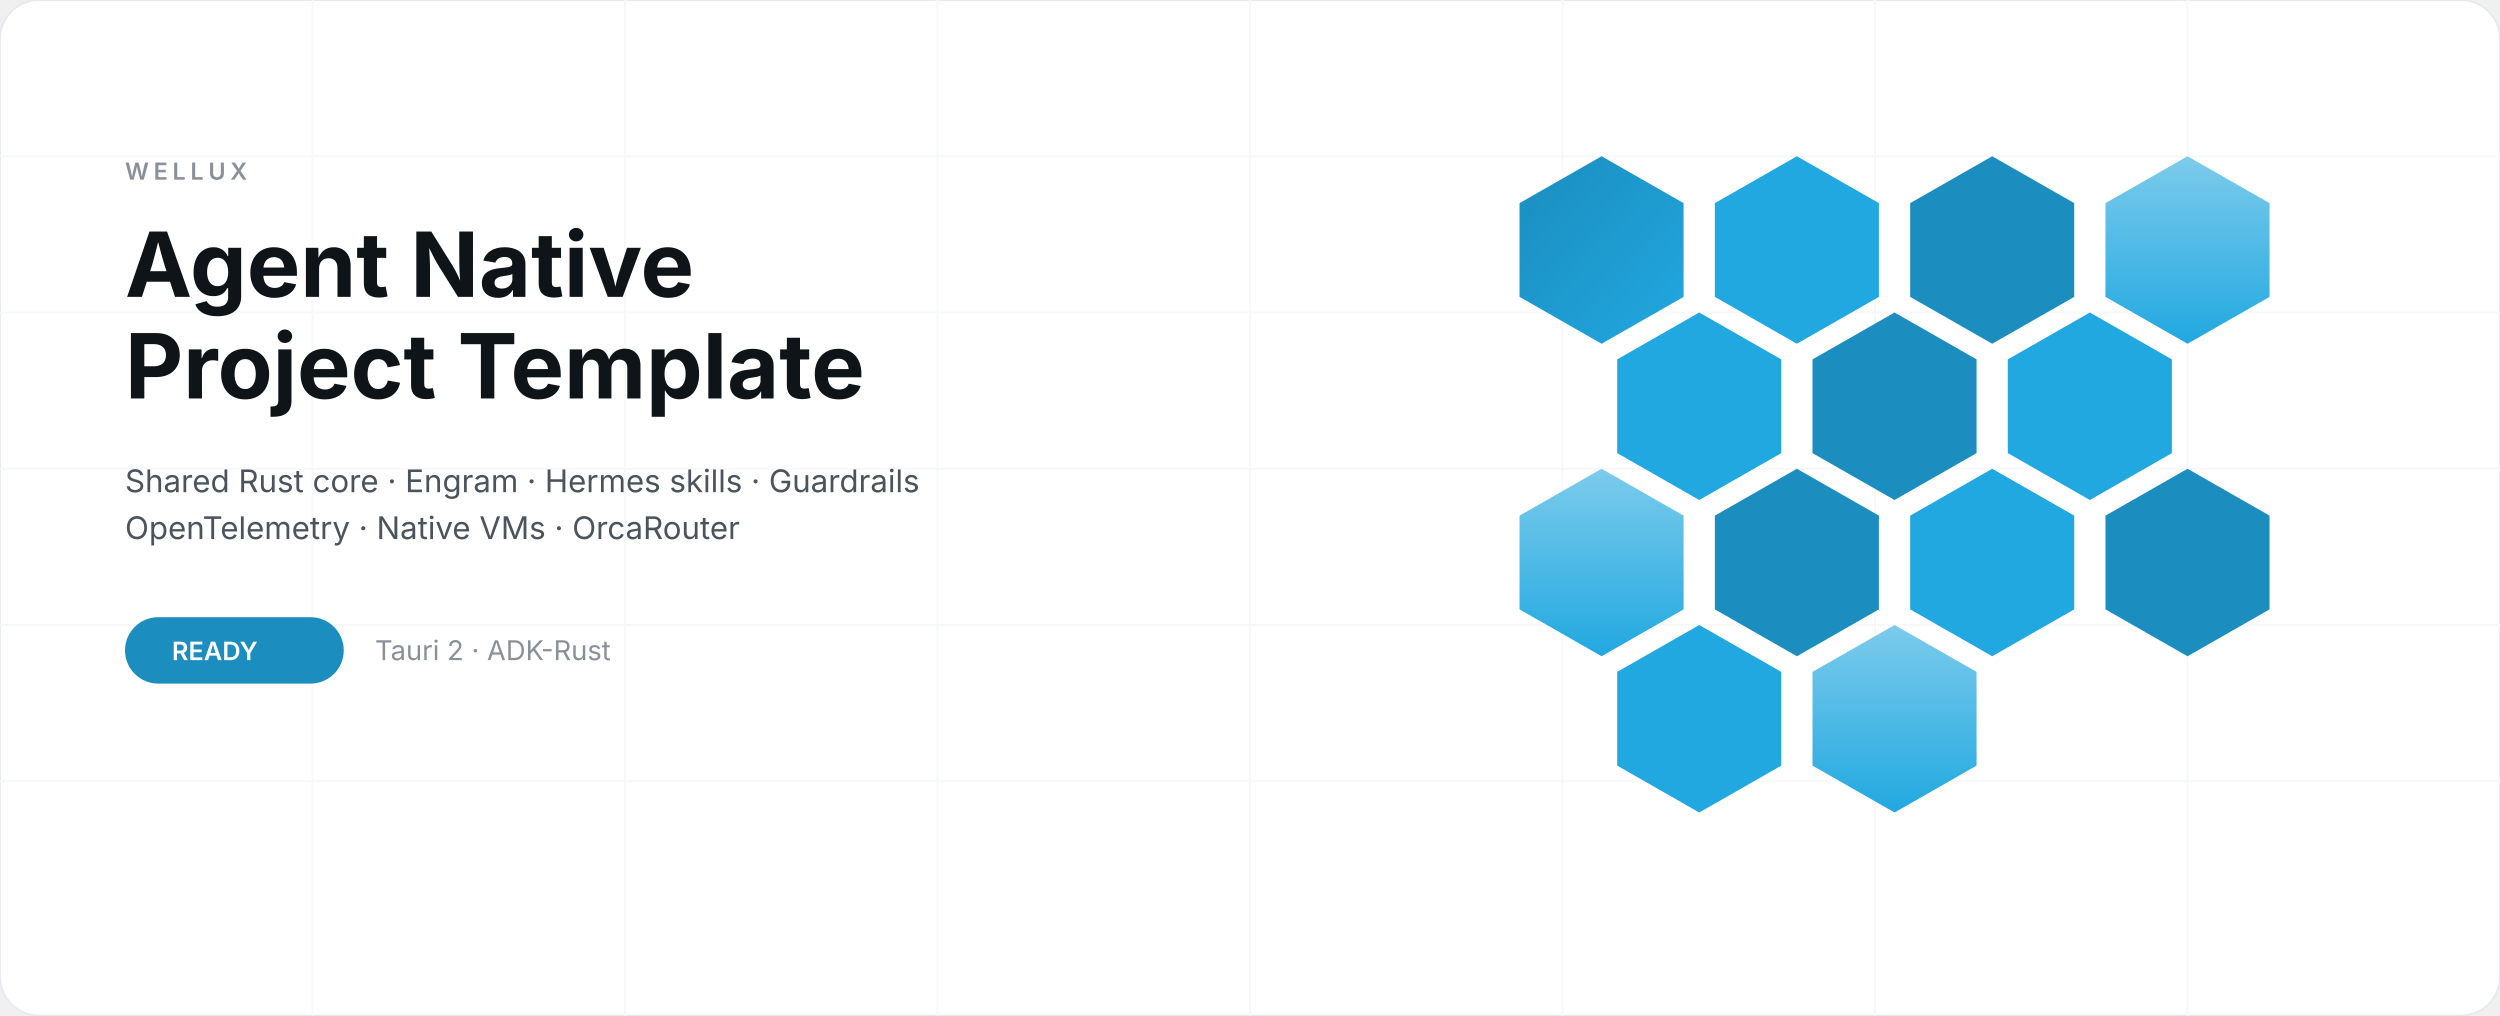
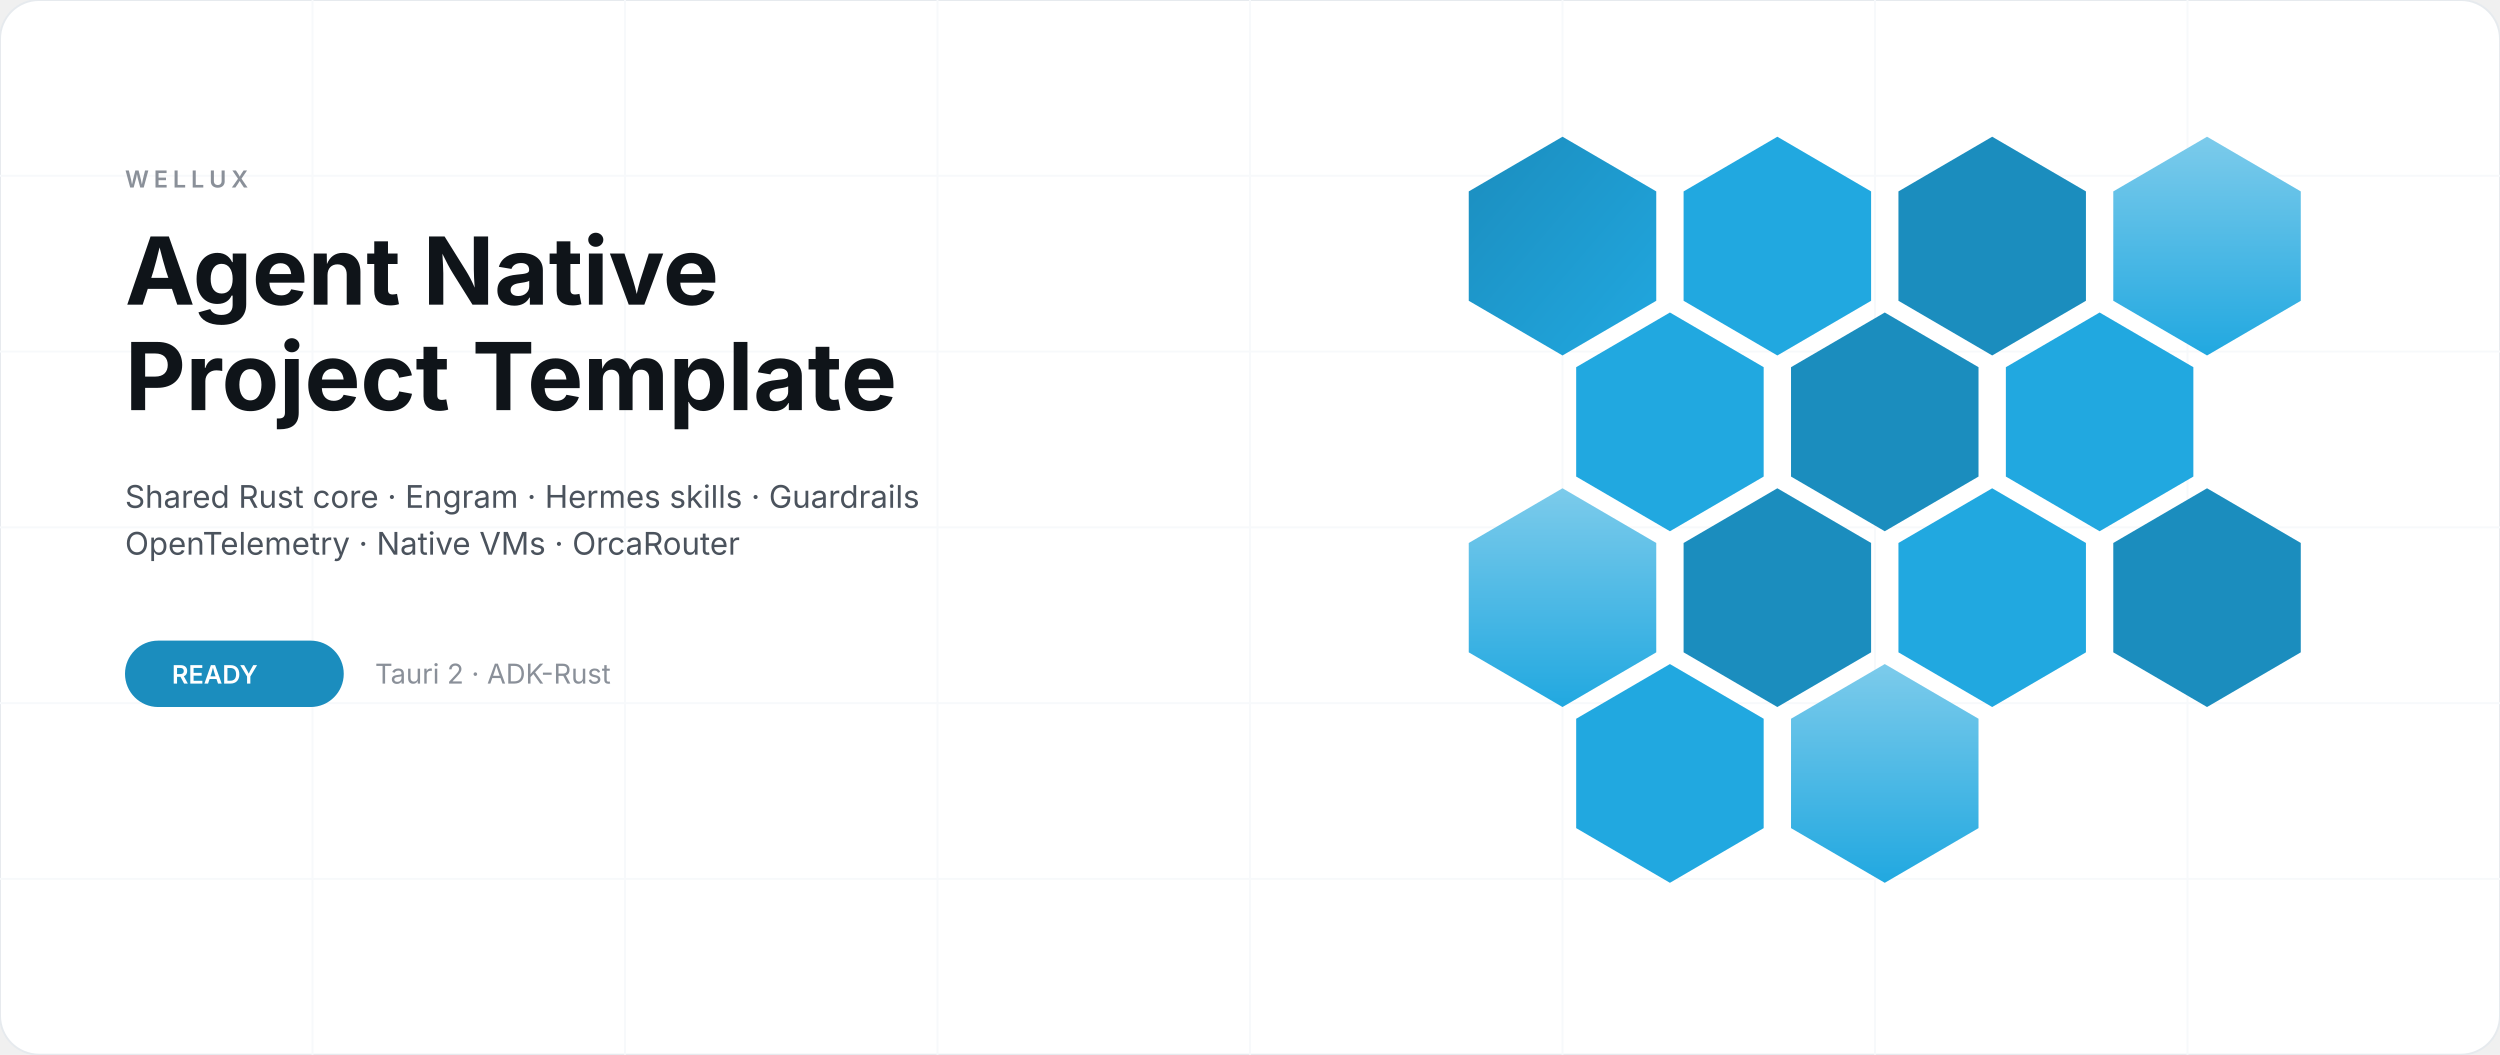
- <svg xmlns="http://www.w3.org/2000/svg" viewBox="0 0 1280 520" width="100%">
+ <svg xmlns="http://www.w3.org/2000/svg" viewBox="0 0 1280 540" width="100%">
  <defs>
    <style>
-       .rise { animation: rise .9s cubic-bezier(.16,.84,.32,1) both; }
-       .drop { animation: drop .7s cubic-bezier(.16,.84,.32,1) both; }
-       .float { animation: float 4s ease-in-out infinite; }
-       @keyframes rise { from { opacity: 0; transform: translateY(16px); } to { opacity: 1; transform: none; } }
-       @keyframes drop { from { opacity: 0; transform: translateY(-28px) rotateX(20deg); } to { opacity: 1; transform: none; } }
-       @keyframes float { 0%,100% { transform: translateY(0); } 50% { transform: translateY(-6px); } }
-       @media (prefers-reduced-motion: reduce) { .rise, .drop, .float { animation: none; } }
+       .rise { animation: rise .85s cubic-bezier(.2,.8,.2,1) both; }
+       .drop { animation: drop .65s cubic-bezier(.2,.8,.2,1) both; }
+       .float { animation: float 5s ease-in-out infinite; }
+       .glow { animation: glow 3s ease-in-out infinite; }
+       @keyframes rise { from { opacity: 0; transform: translateY(14px); } to { opacity: 1; transform: none; } }
+       @keyframes drop { from { opacity: 0; transform: translateY(-24px); } to { opacity: 1; transform: none; } }
+       @keyframes float { 0%,100% { transform: translateY(0); } 50% { transform: translateY(-5px); } }
+       @keyframes glow { 0%,100% { opacity: .85; } 50% { opacity: 1; } }
+       @media (prefers-reduced-motion: reduce) { .rise, .drop, .float, .glow { animation: none; } }
    </style>
    <clipPath id="wall">
-       <rect x="740" y="20" width="500" height="480" />
+       <rect x="720" y="16" width="520" height="500" />
    </clipPath>
-     <linearGradient id="gBlue" x1="0" y1="0" x2="1" y2="1">
+     <linearGradient id="g1" x1="0" y1="0" x2="1" y2="1">
      <stop offset="0%" stop-color="#1B8DBE" />
      <stop offset="100%" stop-color="#21A8E0" />
    </linearGradient>
-     <linearGradient id="gLight" x1="0" y1="0" x2="0" y2="1">
+     <linearGradient id="g2" x1="0" y1="0" x2="0" y2="1">
      <stop offset="0%" stop-color="#7CCBEB" />
      <stop offset="100%" stop-color="#21A8E0" />
    </linearGradient>
  </defs>
-   <rect width="1280" height="520" rx="20" fill="#FFFFFF" stroke="#E6EAEE" />
-   <g stroke="#F6F8FA" stroke-width="1" fill="none">
-     <path d="M0 80 H1280 M0 160 H1280 M0 240 H1280 M0 320 H1280 M0 400 H1280" />
-     <path d="M160 0 V520 M320 0 V520 M480 0 V520 M640 0 V520 M800 0 V520 M960 0 V520 M1120 0 V520" />
+   <rect width="1280" height="540" rx="20" fill="#FFFFFF" stroke="#E6EAEE" />
+   <g stroke="#F7F9FB" stroke-width="1" fill="none">
+     <path d="M0 90 H1280 M0 180 H1280 M0 270 H1280 M0 360 H1280 M0 450 H1280" />
+     <path d="M160 0 V540 M320 0 V540 M480 0 V540 M640 0 V540 M800 0 V540 M960 0 V540 M1120 0 V540" />
  </g>
-   <text class="rise" x="64" y="92" font-family="system-ui, -apple-system, sans-serif" font-size="12" font-weight="600" fill="#8A9099" letter-spacing="2.4">WELLUX</text>
-   <text class="rise" x="64" y="152" font-family="system-ui, -apple-system, sans-serif" font-size="46" font-weight="700" fill="#0F1419" style="animation-delay:.08s">Agent Native</text>
-   <text class="rise" x="64" y="204" font-family="system-ui, -apple-system, sans-serif" font-size="46" font-weight="700" fill="#0F1419" style="animation-delay:.16s">Project Template</text>
-   <text class="rise" x="64" y="252" font-family="system-ui, -apple-system, sans-serif" font-size="16" fill="#4B535D" style="animation-delay:.28s">Shared Rust core · Engram · Hermes skills · Guardrails</text>
-   <text class="rise" x="64" y="276" font-family="system-ui, -apple-system, sans-serif" font-size="16" fill="#4B535D" style="animation-delay:.32s">OpenTelemetry · Native VMs · OrcaRouter</text>
-   <g class="rise" style="animation-delay:.42s">
-     <rect x="64" y="316" width="112" height="34" rx="17" fill="#1B8DBE" />
-     <text x="88" y="338" font-family="system-ui, -apple-system, sans-serif" font-size="13" font-weight="600" fill="#FFFFFF">READY</text>
-     <text x="192" y="338" font-family="system-ui, -apple-system, sans-serif" font-size="14" fill="#8A9099">Tauri 2 · ADK-Rust</text>
+   <text class="rise" x="64" y="96" font-family="system-ui, -apple-system, sans-serif" font-size="12" font-weight="600" fill="#8A9099" letter-spacing="2.5">WELLUX</text>
+   <text class="rise" x="64" y="156" font-family="system-ui, -apple-system, sans-serif" font-size="48" font-weight="700" fill="#0F1419" style="animation-delay:.06s">Agent Native</text>
+   <text class="rise" x="64" y="210" font-family="system-ui, -apple-system, sans-serif" font-size="48" font-weight="700" fill="#0F1419" style="animation-delay:.12s">Project Template</text>
+   <text class="rise" x="64" y="260" font-family="system-ui, -apple-system, sans-serif" font-size="16" fill="#4B535D" style="animation-delay:.22s">Shared Rust core · Engram · Hermes skills · Guardrails</text>
+   <text class="rise" x="64" y="284" font-family="system-ui, -apple-system, sans-serif" font-size="16" fill="#4B535D" style="animation-delay:.26s">OpenTelemetry · Native VMs · OrcaRouter</text>
+   <g class="rise" style="animation-delay:.36s">
+     <rect x="64" y="328" width="112" height="34" rx="17" fill="#1B8DBE" />
+     <text x="88" y="350" font-family="system-ui, -apple-system, sans-serif" font-size="13" font-weight="600" fill="#FFFFFF">READY</text>
+     <text x="192" y="350" font-family="system-ui, -apple-system, sans-serif" font-size="14" fill="#8A9099">Tauri 2 · ADK-Rust</text>
  </g>
  <g clip-path="url(#wall)">
-     <path class="drop float" d="M820 80 l42 24 v48 l-42 24 l-42-24 v-48 z" fill="url(#gBlue)" style="animation-delay:.25s" />
-     <path class="drop float" d="M920 80 l42 24 v48 l-42 24 l-42-24 v-48 z" fill="#21A8E0" style="animation-delay:.35s" />
-     <path class="drop float" d="M1020 80 l42 24 v48 l-42 24 l-42-24 v-48 z" fill="#1B8DBE" style="animation-delay:.45s" />
-     <path class="drop float" d="M1120 80 l42 24 v48 l-42 24 l-42-24 v-48 z" fill="url(#gLight)" style="animation-delay:.55s" />
-     <path class="drop float" d="M870 160 l42 24 v48 l-42 24 l-42-24 v-48 z" fill="#21A8E0" style="animation-delay:.4s" />
-     <path class="drop float" d="M970 160 l42 24 v48 l-42 24 l-42-24 v-48 z" fill="#1B8DBE" style="animation-delay:.5s" />
-     <path class="drop float" d="M1070 160 l42 24 v48 l-42 24 l-42-24 v-48 z" fill="#21A8E0" style="animation-delay:.6s" />
-     <path class="drop float" d="M820 240 l42 24 v48 l-42 24 l-42-24 v-48 z" fill="url(#gLight)" style="animation-delay:.55s" />
-     <path class="drop float" d="M920 240 l42 24 v48 l-42 24 l-42-24 v-48 z" fill="#1B8DBE" style="animation-delay:.65s" />
-     <path class="drop float" d="M1020 240 l42 24 v48 l-42 24 l-42-24 v-48 z" fill="#21A8E0" style="animation-delay:.75s" />
-     <path class="drop float" d="M1120 240 l42 24 v48 l-42 24 l-42-24 v-48 z" fill="#1B8DBE" style="animation-delay:.85s" />
-     <path class="drop float" d="M870 320 l42 24 v48 l-42 24 l-42-24 v-48 z" fill="#21A8E0" style="animation-delay:.7s" />
-     <path class="drop float" d="M970 320 l42 24 v48 l-42 24 l-42-24 v-48 z" fill="url(#gLight)" style="animation-delay:.8s" />
+     <path class="drop float glow" d="M800 70 l48 28 v56 l-48 28 l-48-28 v-56 z" fill="url(#g1)" style="animation-delay:.2s" />
+     <path class="drop float glow" d="M910 70 l48 28 v56 l-48 28 l-48-28 v-56 z" fill="#21A8E0" style="animation-delay:.3s" />
+     <path class="drop float glow" d="M1020 70 l48 28 v56 l-48 28 l-48-28 v-56 z" fill="#1B8DBE" style="animation-delay:.4s" />
+     <path class="drop float glow" d="M1130 70 l48 28 v56 l-48 28 l-48-28 v-56 z" fill="url(#g2)" style="animation-delay:.5s" />
+     <path class="drop float glow" d="M855 160 l48 28 v56 l-48 28 l-48-28 v-56 z" fill="#21A8E0" style="animation-delay:.35s" />
+     <path class="drop float glow" d="M965 160 l48 28 v56 l-48 28 l-48-28 v-56 z" fill="#1B8DBE" style="animation-delay:.45s" />
+     <path class="drop float glow" d="M1075 160 l48 28 v56 l-48 28 l-48-28 v-56 z" fill="#21A8E0" style="animation-delay:.55s" />
+     <path class="drop float glow" d="M800 250 l48 28 v56 l-48 28 l-48-28 v-56 z" fill="url(#g2)" style="animation-delay:.5s" />
+     <path class="drop float glow" d="M910 250 l48 28 v56 l-48 28 l-48-28 v-56 z" fill="#1B8DBE" style="animation-delay:.6s" />
+     <path class="drop float glow" d="M1020 250 l48 28 v56 l-48 28 l-48-28 v-56 z" fill="#21A8E0" style="animation-delay:.7s" />
+     <path class="drop float glow" d="M1130 250 l48 28 v56 l-48 28 l-48-28 v-56 z" fill="#1B8DBE" style="animation-delay:.8s" />
+     <path class="drop float glow" d="M855 340 l48 28 v56 l-48 28 l-48-28 v-56 z" fill="#21A8E0" style="animation-delay:.65s" />
+     <path class="drop float glow" d="M965 340 l48 28 v56 l-48 28 l-48-28 v-56 z" fill="url(#g2)" style="animation-delay:.75s" />
  </g>
</svg>
